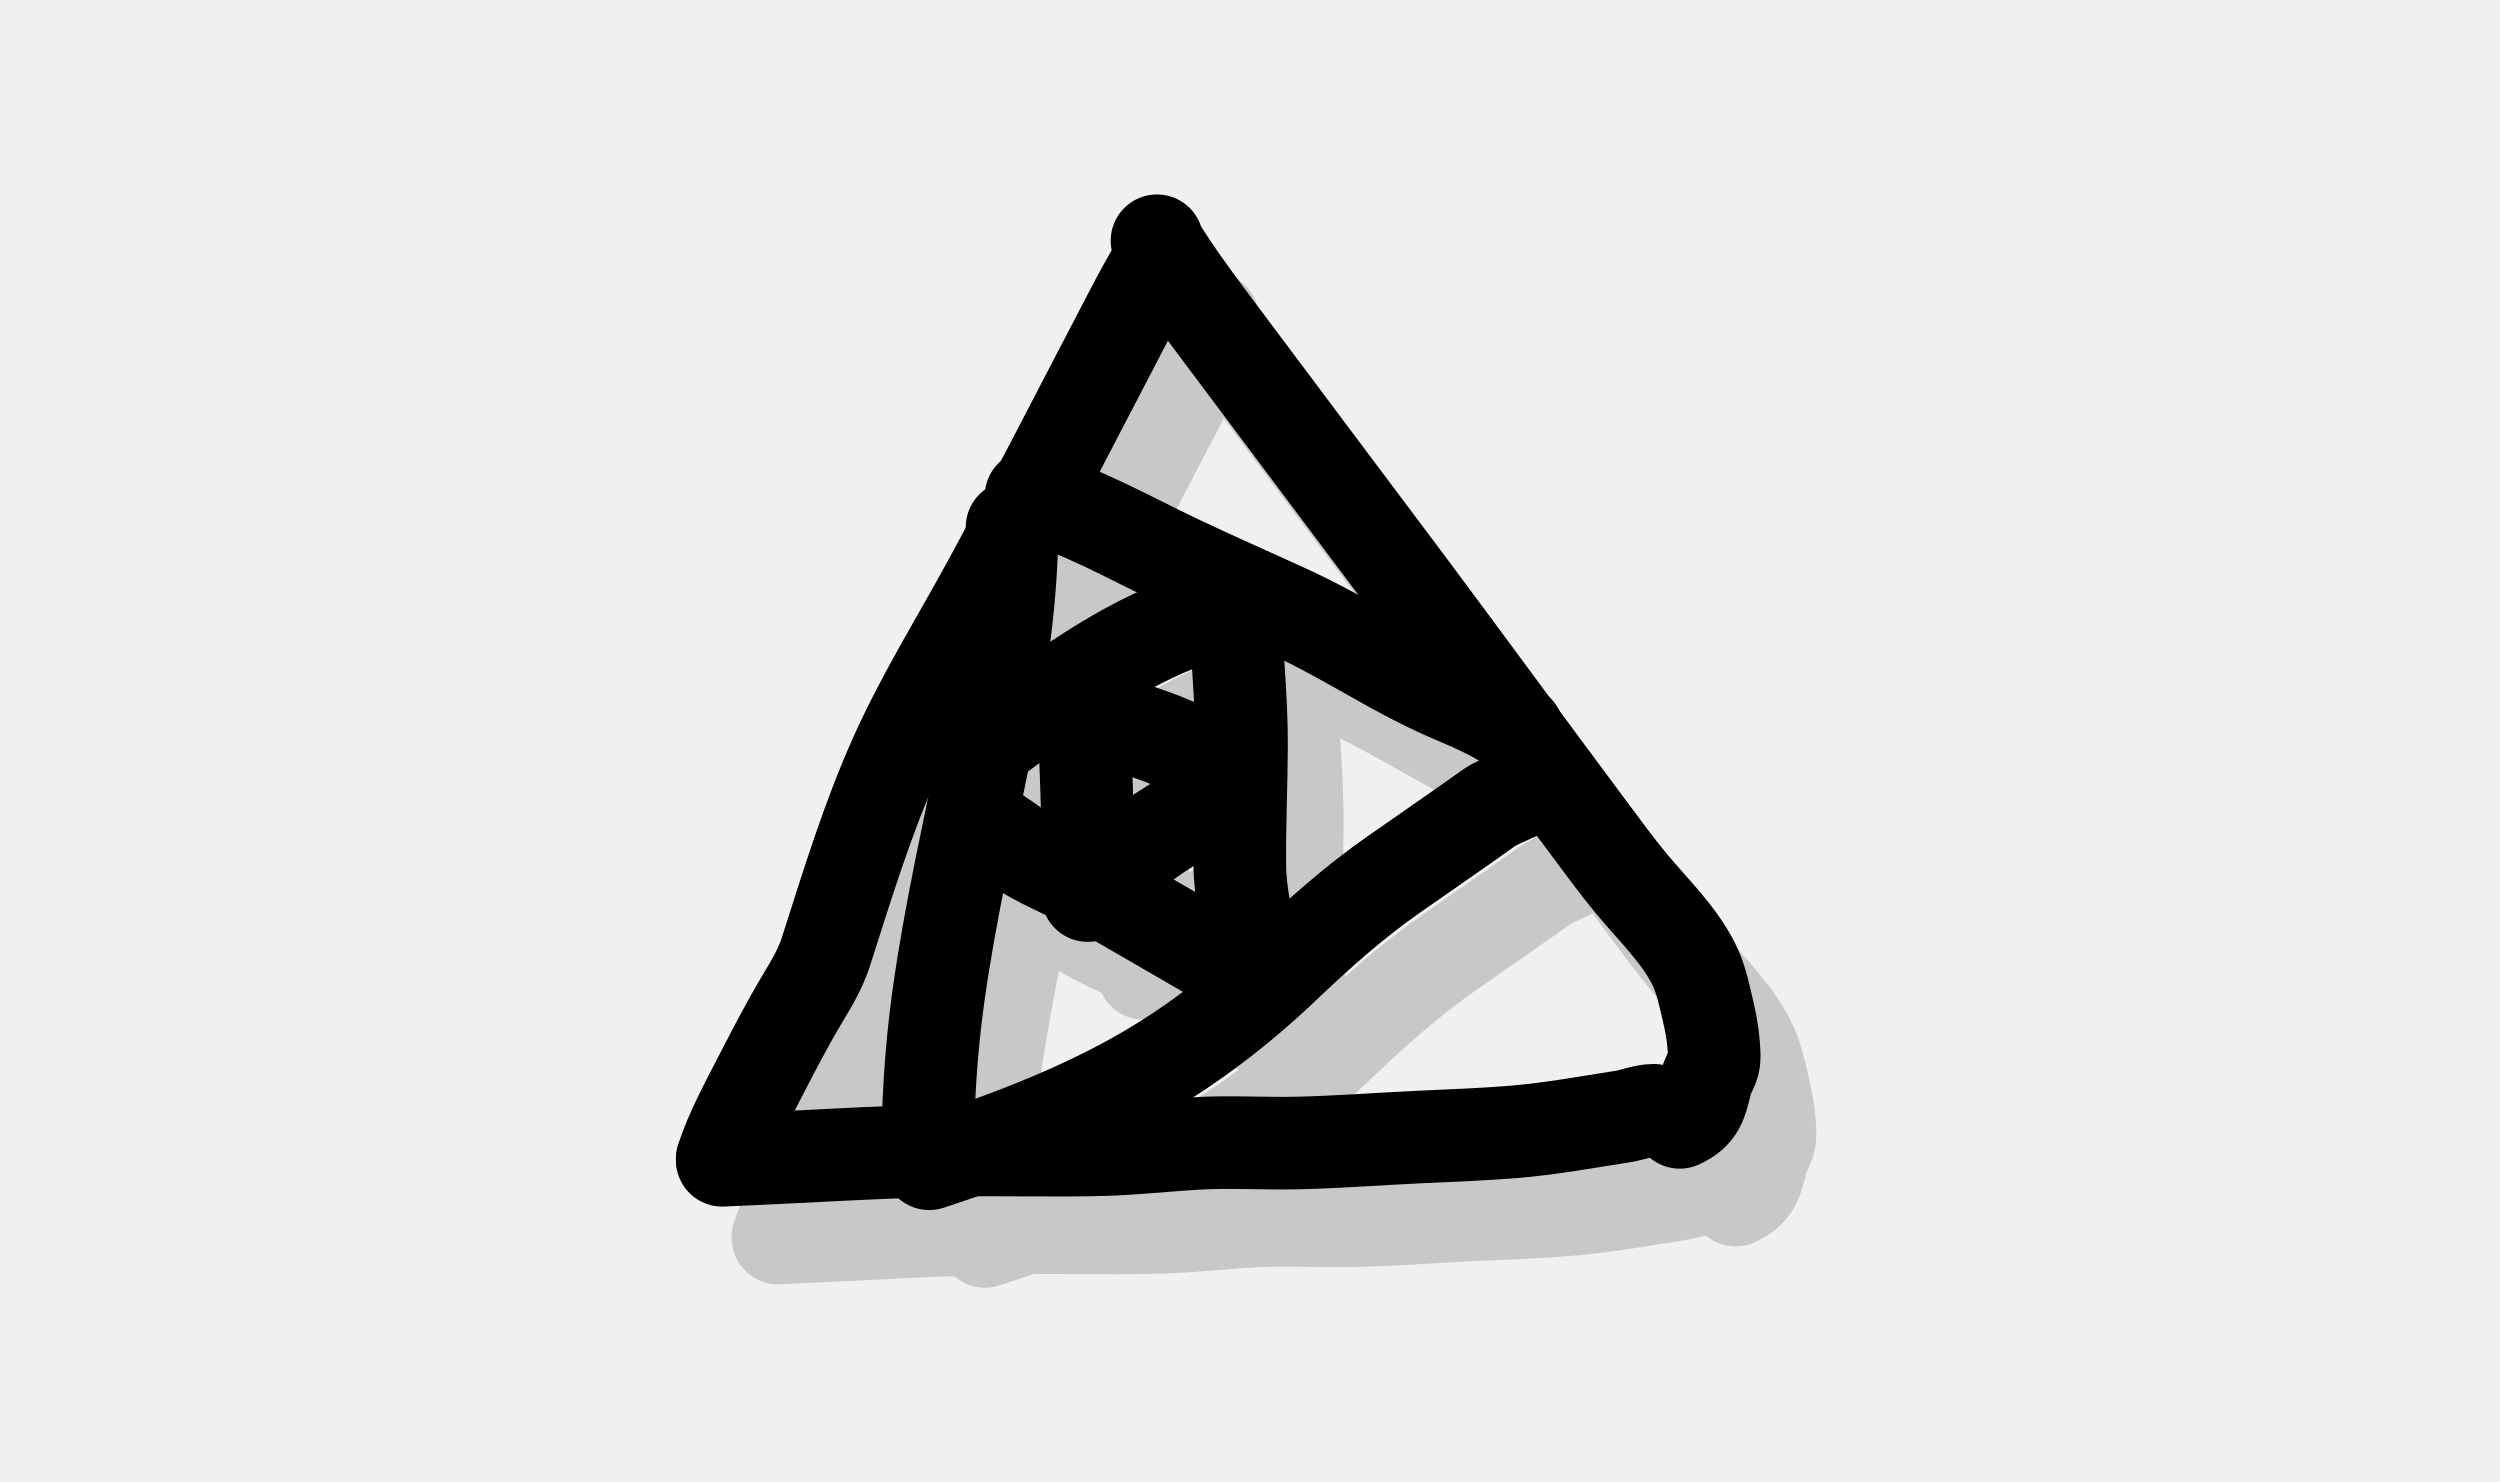
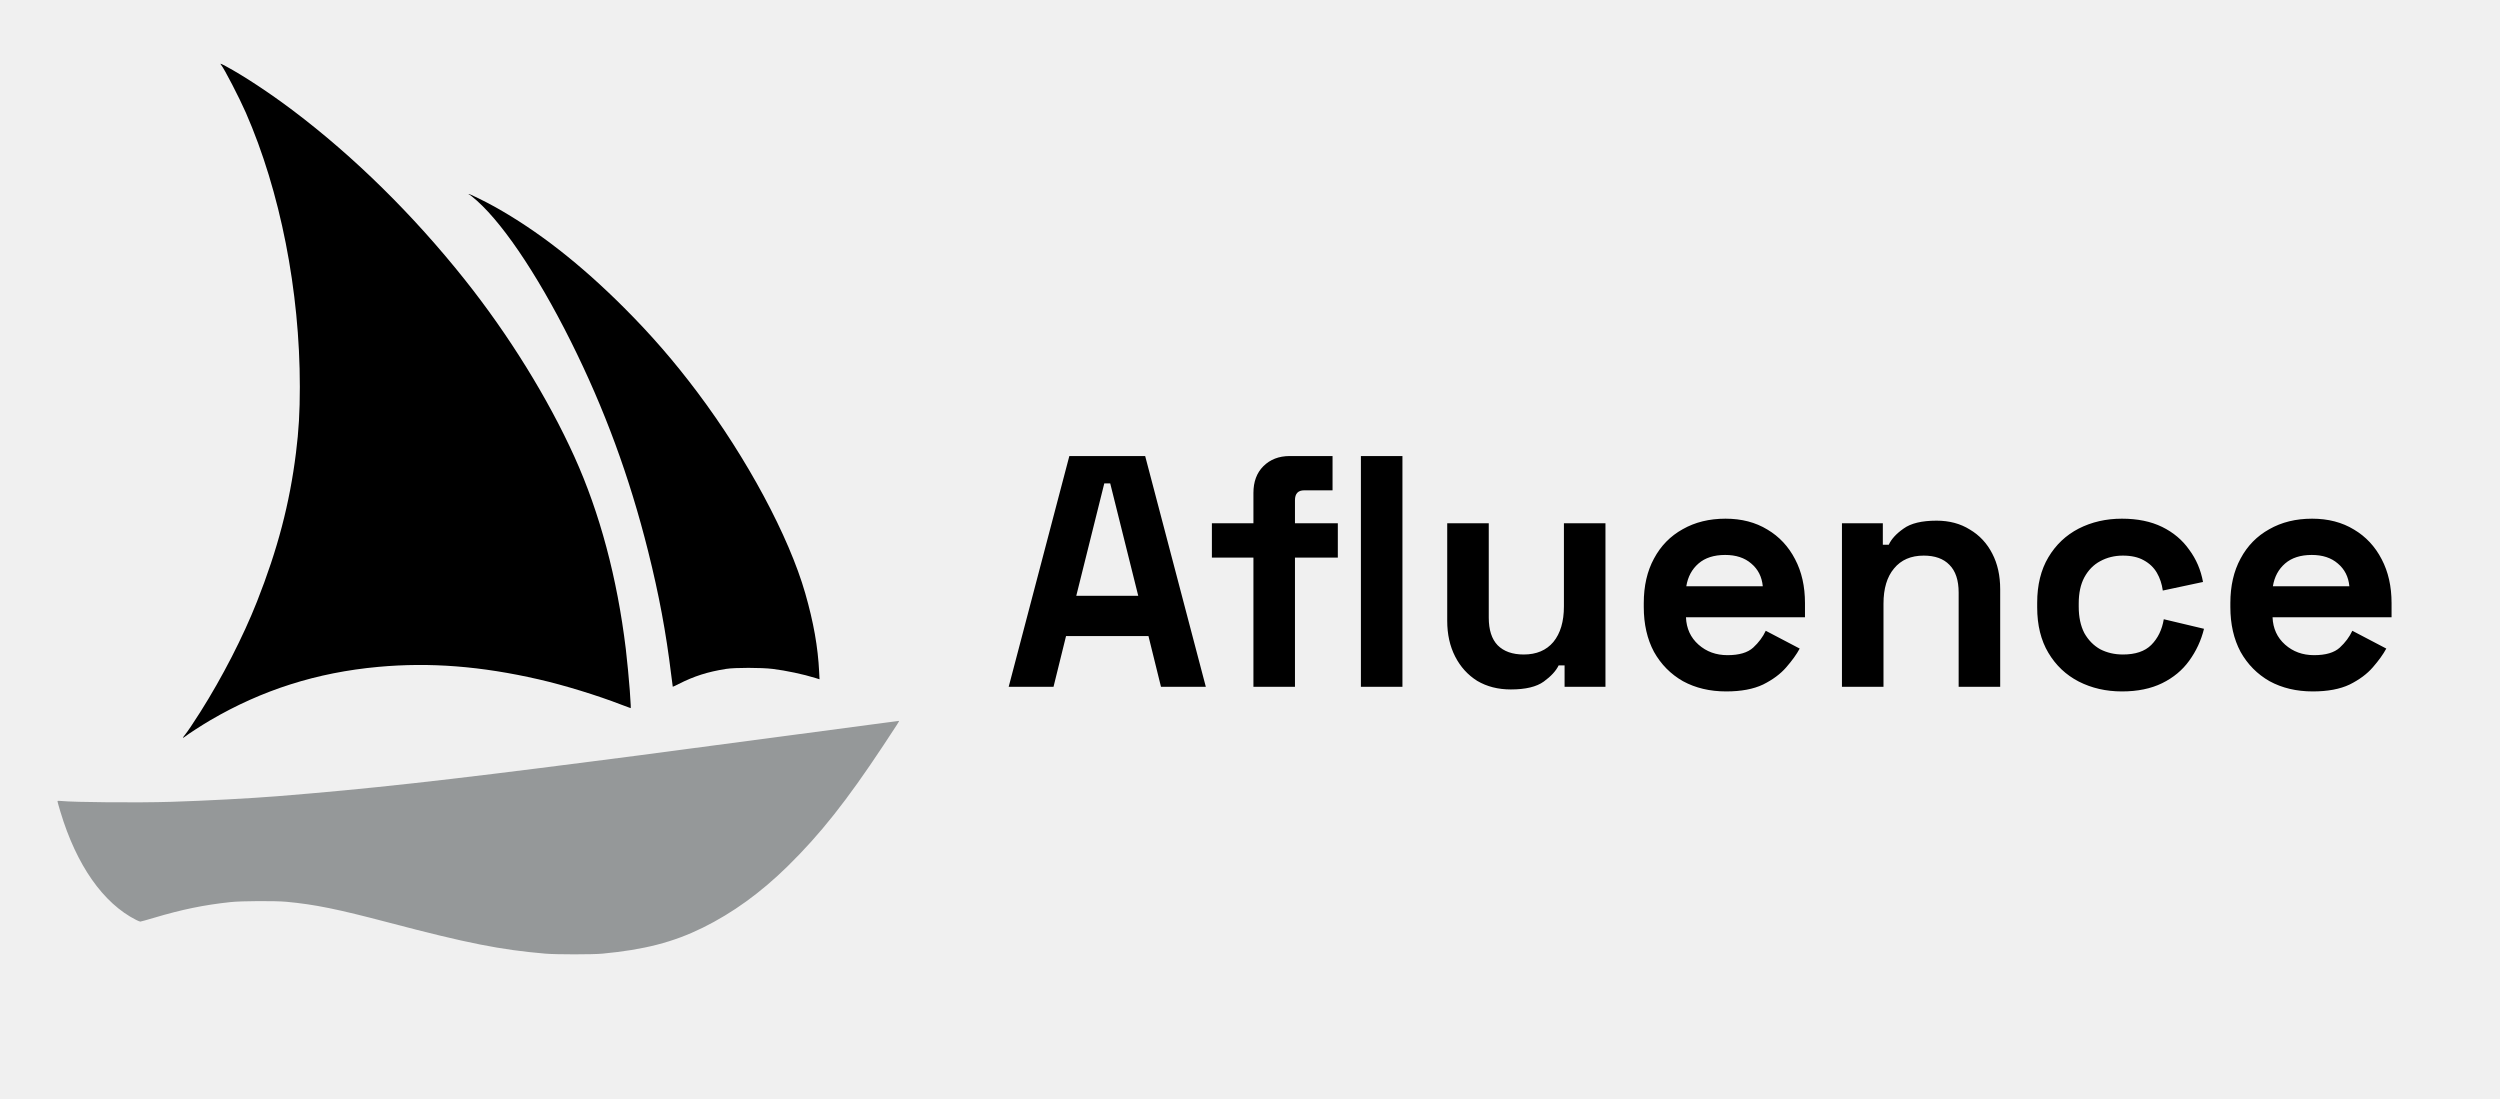
- <svg xmlns="http://www.w3.org/2000/svg" width="405" height="240" viewBox="0 0 405 240" fill="none">
-   <path d="M197.311 54.107C194.426 58.675 192.006 63.566 189.501 68.346C182.817 81.101 176.289 93.929 169.424 106.59C164.329 115.987 158.618 125.091 154.222 134.85C149.571 145.178 146.32 155.912 142.872 166.666C141.928 169.61 140.533 171.872 138.959 174.507C136.527 178.579 134.36 182.779 132.189 186.991C129.97 191.296 127.576 195.674 126.04 200.283" stroke="#C8C8C8" stroke-width="15" stroke-linecap="round" />
-   <path d="M126.04 200.562C138.42 200.046 150.792 199.224 163.182 198.947C171.471 198.762 179.769 199.071 188.057 198.823C193.006 198.675 197.905 198.12 202.839 197.829C208.393 197.503 213.985 197.893 219.546 197.752C226.112 197.586 232.703 197.08 239.266 196.774C244.336 196.537 249.473 196.362 254.53 195.935C260.348 195.444 266.185 194.359 271.952 193.466C273.601 193.211 275.3 192.457 276.967 192.457" stroke="#C8C8C8" stroke-width="15" stroke-linecap="round" />
-   <path d="M196.473 51.592C196.805 52.59 197.376 53.456 197.948 54.34C200.8 58.748 203.987 62.945 207.124 67.15C216.887 80.236 226.727 93.265 236.502 106.342C246.53 119.756 256.39 133.294 266.408 146.713C268.713 149.8 270.989 152.946 273.458 155.905C276.857 159.98 280.972 163.916 283.395 168.7C284.689 171.254 285.186 174.08 285.849 176.836C286.386 179.073 286.709 181.495 286.749 183.793C286.779 185.501 285.79 186.35 285.414 187.923C284.63 191.202 284.297 192.987 281.159 194.413" stroke="#C8C8C8" stroke-width="15" stroke-linecap="round" />
-   <path d="M176.069 92.957C184.313 95.293 191.968 99.698 199.671 103.36C205.699 106.226 211.807 108.896 217.869 111.683C223.551 114.295 228.902 117.471 234.36 120.503C237.738 122.379 241.262 124.163 244.825 125.658C248.177 127.064 251.975 128.784 254.887 130.968" stroke="#C8C8C8" stroke-width="15" stroke-linecap="round" />
-   <path d="M172.995 97.988C172.932 109.643 171.186 121.126 168.927 132.552C166.192 146.388 163.004 160.032 161.055 174.026C159.817 182.908 159.3 191.88 159.3 200.842" stroke="#C8C8C8" stroke-width="15" stroke-linecap="round" />
-   <path d="M159.579 201.121C170.914 197.366 182.247 193.175 192.715 187.364C201.586 182.439 209.755 176.167 217.093 169.181C222.762 163.785 228.372 158.776 234.779 154.29C239.895 150.709 245.054 147.175 250.136 143.545C251.462 142.598 252.925 142.135 254.359 141.418C255.869 140.663 257.19 139.538 258.52 138.515" stroke="#C8C8C8" stroke-width="15" stroke-linecap="round" />
-   <path d="M170.759 131.807C179.791 125.125 189.13 118.145 199.656 113.935C202.767 112.69 205.546 110.92 208.491 109.447" stroke="#C8C8C8" stroke-width="15" stroke-linecap="round" />
-   <path d="M209.05 109.447C209.255 117.44 210.203 125.347 210.168 133.359C210.139 139.832 209.837 146.293 209.888 152.769C209.926 157.467 211.109 162.093 211.845 166.712C212.095 168.282 212.683 169.896 212.683 171.495" stroke="#C8C8C8" stroke-width="15" stroke-linecap="round" />
-   <path d="M212.683 171.495C204.185 166.734 195.833 161.73 187.358 156.93C183.371 154.672 179.018 153.035 175.107 150.688C172.976 149.409 170.999 147.718 168.803 146.62" stroke="#C8C8C8" stroke-width="15" stroke-linecap="round" />
-   <path d="M184.734 127.614C184.734 135.533 185.35 143.421 185.293 151.34C185.29 151.772 185.205 157.971 185.262 157.924C188.211 155.441 190.693 152.353 193.678 149.865C195.743 148.144 198.146 146.707 200.432 145.3C201.901 144.396 203.569 143.834 205.044 142.94C206.418 142.107 209.368 140.635 209.888 139.074" stroke="#C8C8C8" stroke-width="15" stroke-linecap="round" />
-   <path d="M209.888 138.794C205.93 136.244 201.752 134.034 197.373 132.304C195.095 131.403 192.671 130.778 190.541 129.571C188.808 128.589 186.627 127.686 184.734 127.055" stroke="#C8C8C8" stroke-width="15" stroke-linecap="round" />
-   <path d="M188.271 41.515C185.386 46.084 182.965 50.974 180.461 55.754C173.777 68.51 167.249 81.337 160.384 93.998C155.289 103.395 149.578 112.499 145.182 122.258C140.531 132.586 137.28 143.32 133.832 154.074C132.888 157.018 131.493 159.28 129.919 161.915C127.487 165.987 125.32 170.187 123.149 174.399C120.93 178.704 118.536 183.082 117 187.691" stroke="black" stroke-width="15" stroke-linecap="round" />
-   <path d="M117 187.97C129.38 187.455 141.752 186.632 154.142 186.356C162.431 186.171 170.729 186.479 179.017 186.231C183.966 186.083 188.865 185.528 193.799 185.238C199.353 184.911 204.945 185.301 210.506 185.16C217.072 184.994 223.663 184.488 230.226 184.182C235.296 183.945 240.433 183.77 245.49 183.343C251.307 182.853 257.145 181.767 262.912 180.874C264.561 180.619 266.26 179.865 267.927 179.865" stroke="black" stroke-width="15" stroke-linecap="round" />
-   <path d="M187.432 39C187.765 39.998 188.336 40.865 188.908 41.748C191.76 46.157 194.947 50.353 198.084 54.559C207.847 67.644 217.687 80.673 227.462 93.75C237.49 107.164 247.35 120.702 257.368 134.121C259.673 137.208 261.949 140.354 264.418 143.314C267.817 147.388 271.932 151.325 274.355 156.108C275.649 158.662 276.146 161.489 276.809 164.245C277.346 166.482 277.669 168.903 277.709 171.201C277.739 172.909 276.75 173.758 276.374 175.331C275.59 178.61 275.257 180.395 272.119 181.822" stroke="black" stroke-width="15" stroke-linecap="round" />
-   <path d="M167.029 80.365C175.273 82.701 182.928 87.106 190.631 90.769C196.659 93.635 202.767 96.304 208.829 99.091C214.511 101.703 219.862 104.879 225.32 107.911C228.698 109.788 232.222 111.572 235.785 113.066C239.137 114.472 242.935 116.193 245.847 118.376" stroke="black" stroke-width="15" stroke-linecap="round" />
-   <path d="M163.955 85.396C163.892 97.051 162.146 108.534 159.887 119.96C157.152 133.797 153.964 147.441 152.014 161.434C150.777 170.316 150.26 179.288 150.26 188.25" stroke="black" stroke-width="15" stroke-linecap="round" />
-   <path d="M150.539 188.529C161.874 184.774 173.207 180.584 183.675 174.772C192.546 169.847 200.715 163.575 208.053 156.589C213.722 151.193 219.332 146.184 225.739 141.699C230.855 138.117 236.014 134.583 241.095 130.954C242.422 130.006 243.885 129.543 245.319 128.826C246.829 128.072 248.15 126.946 249.48 125.923" stroke="black" stroke-width="15" stroke-linecap="round" />
-   <path d="M161.719 119.215C170.751 112.533 180.09 105.553 190.616 101.343C193.727 100.098 196.506 98.328 199.451 96.855" stroke="black" stroke-width="15" stroke-linecap="round" />
-   <path d="M200.01 96.855C200.215 104.848 201.163 112.755 201.128 120.768C201.099 127.24 200.797 133.701 200.848 140.177C200.886 144.875 202.069 149.501 202.805 154.121C203.055 155.69 203.643 157.304 203.643 158.903" stroke="black" stroke-width="15" stroke-linecap="round" />
-   <path d="M203.643 158.903C195.145 154.142 186.793 149.138 178.318 144.338C174.331 142.08 169.978 140.443 166.067 138.096C163.936 136.818 161.959 135.126 159.763 134.028" stroke="black" stroke-width="15" stroke-linecap="round" />
-   <path d="M175.694 115.022C175.694 122.941 176.31 130.83 176.253 138.748C176.25 139.18 176.165 145.38 176.222 145.332C179.17 142.849 181.653 139.761 184.638 137.273C186.703 135.553 189.106 134.115 191.392 132.708C192.861 131.804 194.529 131.242 196.004 130.348C197.378 129.515 200.328 128.043 200.848 126.482" stroke="black" stroke-width="15" stroke-linecap="round" />
-   <path d="M200.848 126.202C196.89 123.653 192.712 121.442 188.333 119.712C186.055 118.811 183.631 118.186 181.501 116.979C179.768 115.997 177.587 115.094 175.694 114.464" stroke="black" stroke-width="15" stroke-linecap="round" />
+ <svg xmlns="http://www.w3.org/2000/svg" width="728" height="320" viewBox="0 0 728 320" fill="none">
+   <g clip-path="url(#clip0_6_174)">
+     <path d="M293.728 200L311.392 132.8H333.472L351.136 200H338.08L334.432 185.216H310.432L306.784 200H293.728ZM313.408 173.504H331.456L323.296 140.768H321.568L313.408 173.504ZM364.998 200V162.368H352.902V152.384H364.998V143.552C364.998 140.288 365.958 137.696 367.878 135.776C369.862 133.792 372.422 132.8 375.558 132.8H388.038V142.784H379.782C377.99 142.784 377.094 143.744 377.094 145.664V152.384H389.574V162.368H377.094V200H364.998ZM396.294 200V132.8H408.39V200H396.294ZM439.958 200.768C436.246 200.768 432.982 199.936 430.166 198.272C427.414 196.544 425.27 194.176 423.734 191.168C422.198 188.16 421.43 184.704 421.43 180.8V152.384H433.526V179.84C433.526 183.424 434.39 186.112 436.118 187.904C437.91 189.696 440.438 190.592 443.702 190.592C447.414 190.592 450.294 189.376 452.342 186.944C454.39 184.448 455.414 180.992 455.414 176.576V152.384H467.51V200H455.606V193.76H453.878C453.11 195.36 451.67 196.928 449.558 198.464C447.446 200 444.246 200.768 439.958 200.768ZM502.666 201.344C497.93 201.344 493.738 200.352 490.09 198.368C486.506 196.32 483.69 193.472 481.642 189.824C479.658 186.112 478.666 181.76 478.666 176.768V175.616C478.666 170.624 479.658 166.304 481.642 162.656C483.626 158.944 486.41 156.096 489.994 154.112C493.578 152.064 497.738 151.04 502.474 151.04C507.146 151.04 511.21 152.096 514.666 154.208C518.122 156.256 520.81 159.136 522.73 162.848C524.65 166.496 525.61 170.752 525.61 175.616V179.744H490.954C491.082 183.008 492.298 185.664 494.602 187.712C496.906 189.76 499.722 190.784 503.05 190.784C506.442 190.784 508.938 190.048 510.538 188.576C512.138 187.104 513.354 185.472 514.186 183.68L524.074 188.864C523.178 190.528 521.866 192.352 520.138 194.336C518.474 196.256 516.234 197.92 513.418 199.328C510.602 200.672 507.018 201.344 502.666 201.344ZM491.05 170.72H513.322C513.066 167.968 511.946 165.76 509.962 164.096C508.042 162.432 505.514 161.6 502.378 161.6C499.114 161.6 496.522 162.432 494.602 164.096C492.682 165.76 491.498 167.968 491.05 170.72ZM536.376 200V152.384H548.28V158.624H550.008C550.776 156.96 552.216 155.392 554.328 153.92C556.44 152.384 559.64 151.616 563.928 151.616C567.64 151.616 570.872 152.48 573.624 154.208C576.44 155.872 578.616 158.208 580.152 161.216C581.688 164.16 582.456 167.616 582.456 171.584V200H570.36V172.544C570.36 168.96 569.464 166.272 567.672 164.48C565.944 162.688 563.448 161.792 560.184 161.792C556.472 161.792 553.592 163.04 551.544 165.536C549.496 167.968 548.472 171.392 548.472 175.808V200H536.376ZM617.901 201.344C613.293 201.344 609.101 200.384 605.325 198.464C601.613 196.544 598.669 193.76 596.493 190.112C594.317 186.464 593.229 182.048 593.229 176.864V175.52C593.229 170.336 594.317 165.92 596.493 162.272C598.669 158.624 601.613 155.84 605.325 153.92C609.101 152 613.293 151.04 617.901 151.04C622.445 151.04 626.349 151.84 629.613 153.44C632.877 155.04 635.501 157.248 637.485 160.064C639.533 162.816 640.877 165.952 641.517 169.472L629.805 171.968C629.549 170.048 628.973 168.32 628.077 166.784C627.181 165.248 625.901 164.032 624.237 163.136C622.637 162.24 620.621 161.792 618.189 161.792C615.757 161.792 613.549 162.336 611.565 163.424C609.645 164.448 608.109 166.016 606.957 168.128C605.869 170.176 605.325 172.704 605.325 175.712V176.672C605.325 179.68 605.869 182.24 606.957 184.352C608.109 186.4 609.645 187.968 611.565 189.056C613.549 190.08 615.757 190.592 618.189 190.592C621.837 190.592 624.589 189.664 626.445 187.808C628.365 185.888 629.581 183.392 630.093 180.32L641.805 183.104C640.973 186.496 639.533 189.6 637.485 192.416C635.501 195.168 632.877 197.344 629.613 198.944C626.349 200.544 622.445 201.344 617.901 201.344ZM673.479 201.344C668.743 201.344 664.551 200.352 660.903 198.368C657.319 196.32 654.503 193.472 652.455 189.824C650.471 186.112 649.479 181.76 649.479 176.768V175.616C649.479 170.624 650.471 166.304 652.455 162.656C654.439 158.944 657.223 156.096 660.807 154.112C664.391 152.064 668.551 151.04 673.286 151.04C677.959 151.04 682.023 152.096 685.479 154.208C688.935 156.256 691.623 159.136 693.542 162.848C695.463 166.496 696.423 170.752 696.423 175.616V179.744H661.767C661.895 183.008 663.111 185.664 665.415 187.712C667.719 189.76 670.535 190.784 673.863 190.784C677.255 190.784 679.751 190.048 681.351 188.576C682.951 187.104 684.167 185.472 684.999 183.68L694.887 188.864C693.991 190.528 692.679 192.352 690.951 194.336C689.287 196.256 687.047 197.92 684.231 199.328C681.415 200.672 677.831 201.344 673.479 201.344ZM661.863 170.72H684.135C683.879 167.968 682.759 165.76 680.775 164.096C678.855 162.432 676.327 161.6 673.191 161.6C669.927 161.6 667.335 162.432 665.415 164.096C663.495 165.76 662.311 167.968 661.863 170.72Z" fill="black" />
+     <path fill-rule="evenodd" clip-rule="evenodd" d="M53.824 214.023C54.568 213.126 56.252 210.631 58.319 207.364C64.733 197.228 70.795 185.419 74.834 175.194C80.86 159.938 84.35 146.62 86.188 131.86C87.003 125.321 87.308 120.105 87.311 112.636C87.325 84.697 81.611 55.69 71.582 32.791C69.686 28.462 65.277 19.943 64.394 18.903C63.96 18.391 64.233 18.463 65.698 19.249C70.923 22.051 78.477 27.03 85.257 32.139C103.068 45.562 120.307 62.532 135.375 81.473C148.171 97.559 159.567 115.973 167.279 133.023C174.668 149.361 179.729 168.296 182.236 188.992C182.586 191.874 183.225 198.522 183.398 201.085C183.702 205.575 183.73 206.202 183.626 206.202C183.567 206.202 182.361 205.753 180.946 205.208C173.794 202.445 164.327 199.543 156.924 197.842C140.102 193.98 125.219 192.819 110.155 194.195C92.309 195.826 76.353 200.893 61.269 209.719C58.848 211.136 54.88 213.699 53.915 214.471C53.595 214.727 53.3 214.902 53.261 214.862C53.221 214.822 53.474 214.445 53.824 214.023Z" fill="black" />
+     <path fill-rule="evenodd" clip-rule="evenodd" d="M136.524 56.601C136.446 56.595 136.426 56.545 136.479 56.493C136.608 56.364 141.203 58.615 144.027 60.19C156.622 67.215 169.04 76.909 181.794 89.674C189.665 97.553 196.293 105.195 203.048 114.186C217.553 133.489 229.729 156.175 234.485 172.766C236.916 181.242 238.181 188.391 238.541 195.687C238.575 196.394 238.611 197.101 238.645 197.808C238.239 197.681 237.831 197.553 237.423 197.425C233.963 196.341 228.877 195.262 224.961 194.783C221.712 194.384 213.983 194.383 211.473 194.78C206.068 195.634 202.132 196.887 197.628 199.181C196.705 199.651 195.933 200.009 195.91 199.978C195.887 199.947 195.677 198.353 195.445 196.434C193.964 184.223 191.898 173.163 188.741 160.543C183.293 138.761 176.025 119.03 166.211 99.38C156.136 79.207 145.426 63.532 137.361 57.162C136.98 56.86 136.603 56.608 136.524 56.601Z" fill="black" />
+     <path fill-rule="evenodd" clip-rule="evenodd" d="M17.713 233.24C21.721 233.643 40.285 233.788 49.845 233.491C59.842 233.18 72.881 232.49 80.853 231.851C107.196 229.736 128.937 227.332 172.558 221.707C177.205 221.107 183.135 220.343 185.736 220.006C188.338 219.67 195.419 218.73 201.473 217.919C219.029 215.564 230.343 214.062 248.372 211.696C251.313 211.31 255.512 210.753 257.699 210.459C259.887 210.164 261.721 209.922 261.774 209.922C261.946 209.922 261.577 210.502 257.248 217.047C246.567 233.192 238.85 242.936 229.36 252.253C221.532 259.938 213.366 265.85 204.622 270.158C196.064 274.375 187.615 276.558 175.426 277.704C172.567 277.972 161.966 277.972 158.837 277.705C145.708 276.581 136.126 274.682 113.366 268.693C98.126 264.684 91.717 263.38 83.411 262.602C80.139 262.295 70.308 262.347 67.132 262.688C59.331 263.527 52.997 264.831 44.721 267.299C42.742 267.888 41.007 268.372 40.867 268.372C40.727 268.372 40.182 268.155 39.657 267.89C30.043 263.037 22.266 251.935 17.592 236.389C17.125 234.839 16.744 233.474 16.744 233.357C16.744 233.186 16.945 233.163 17.713 233.24Z" fill="#959899" />
+   </g>
+   <defs>
+     <clipPath id="clip0_6_174">
+       <rect width="728" height="320" fill="white" />
+     </clipPath>
+   </defs>
</svg>
